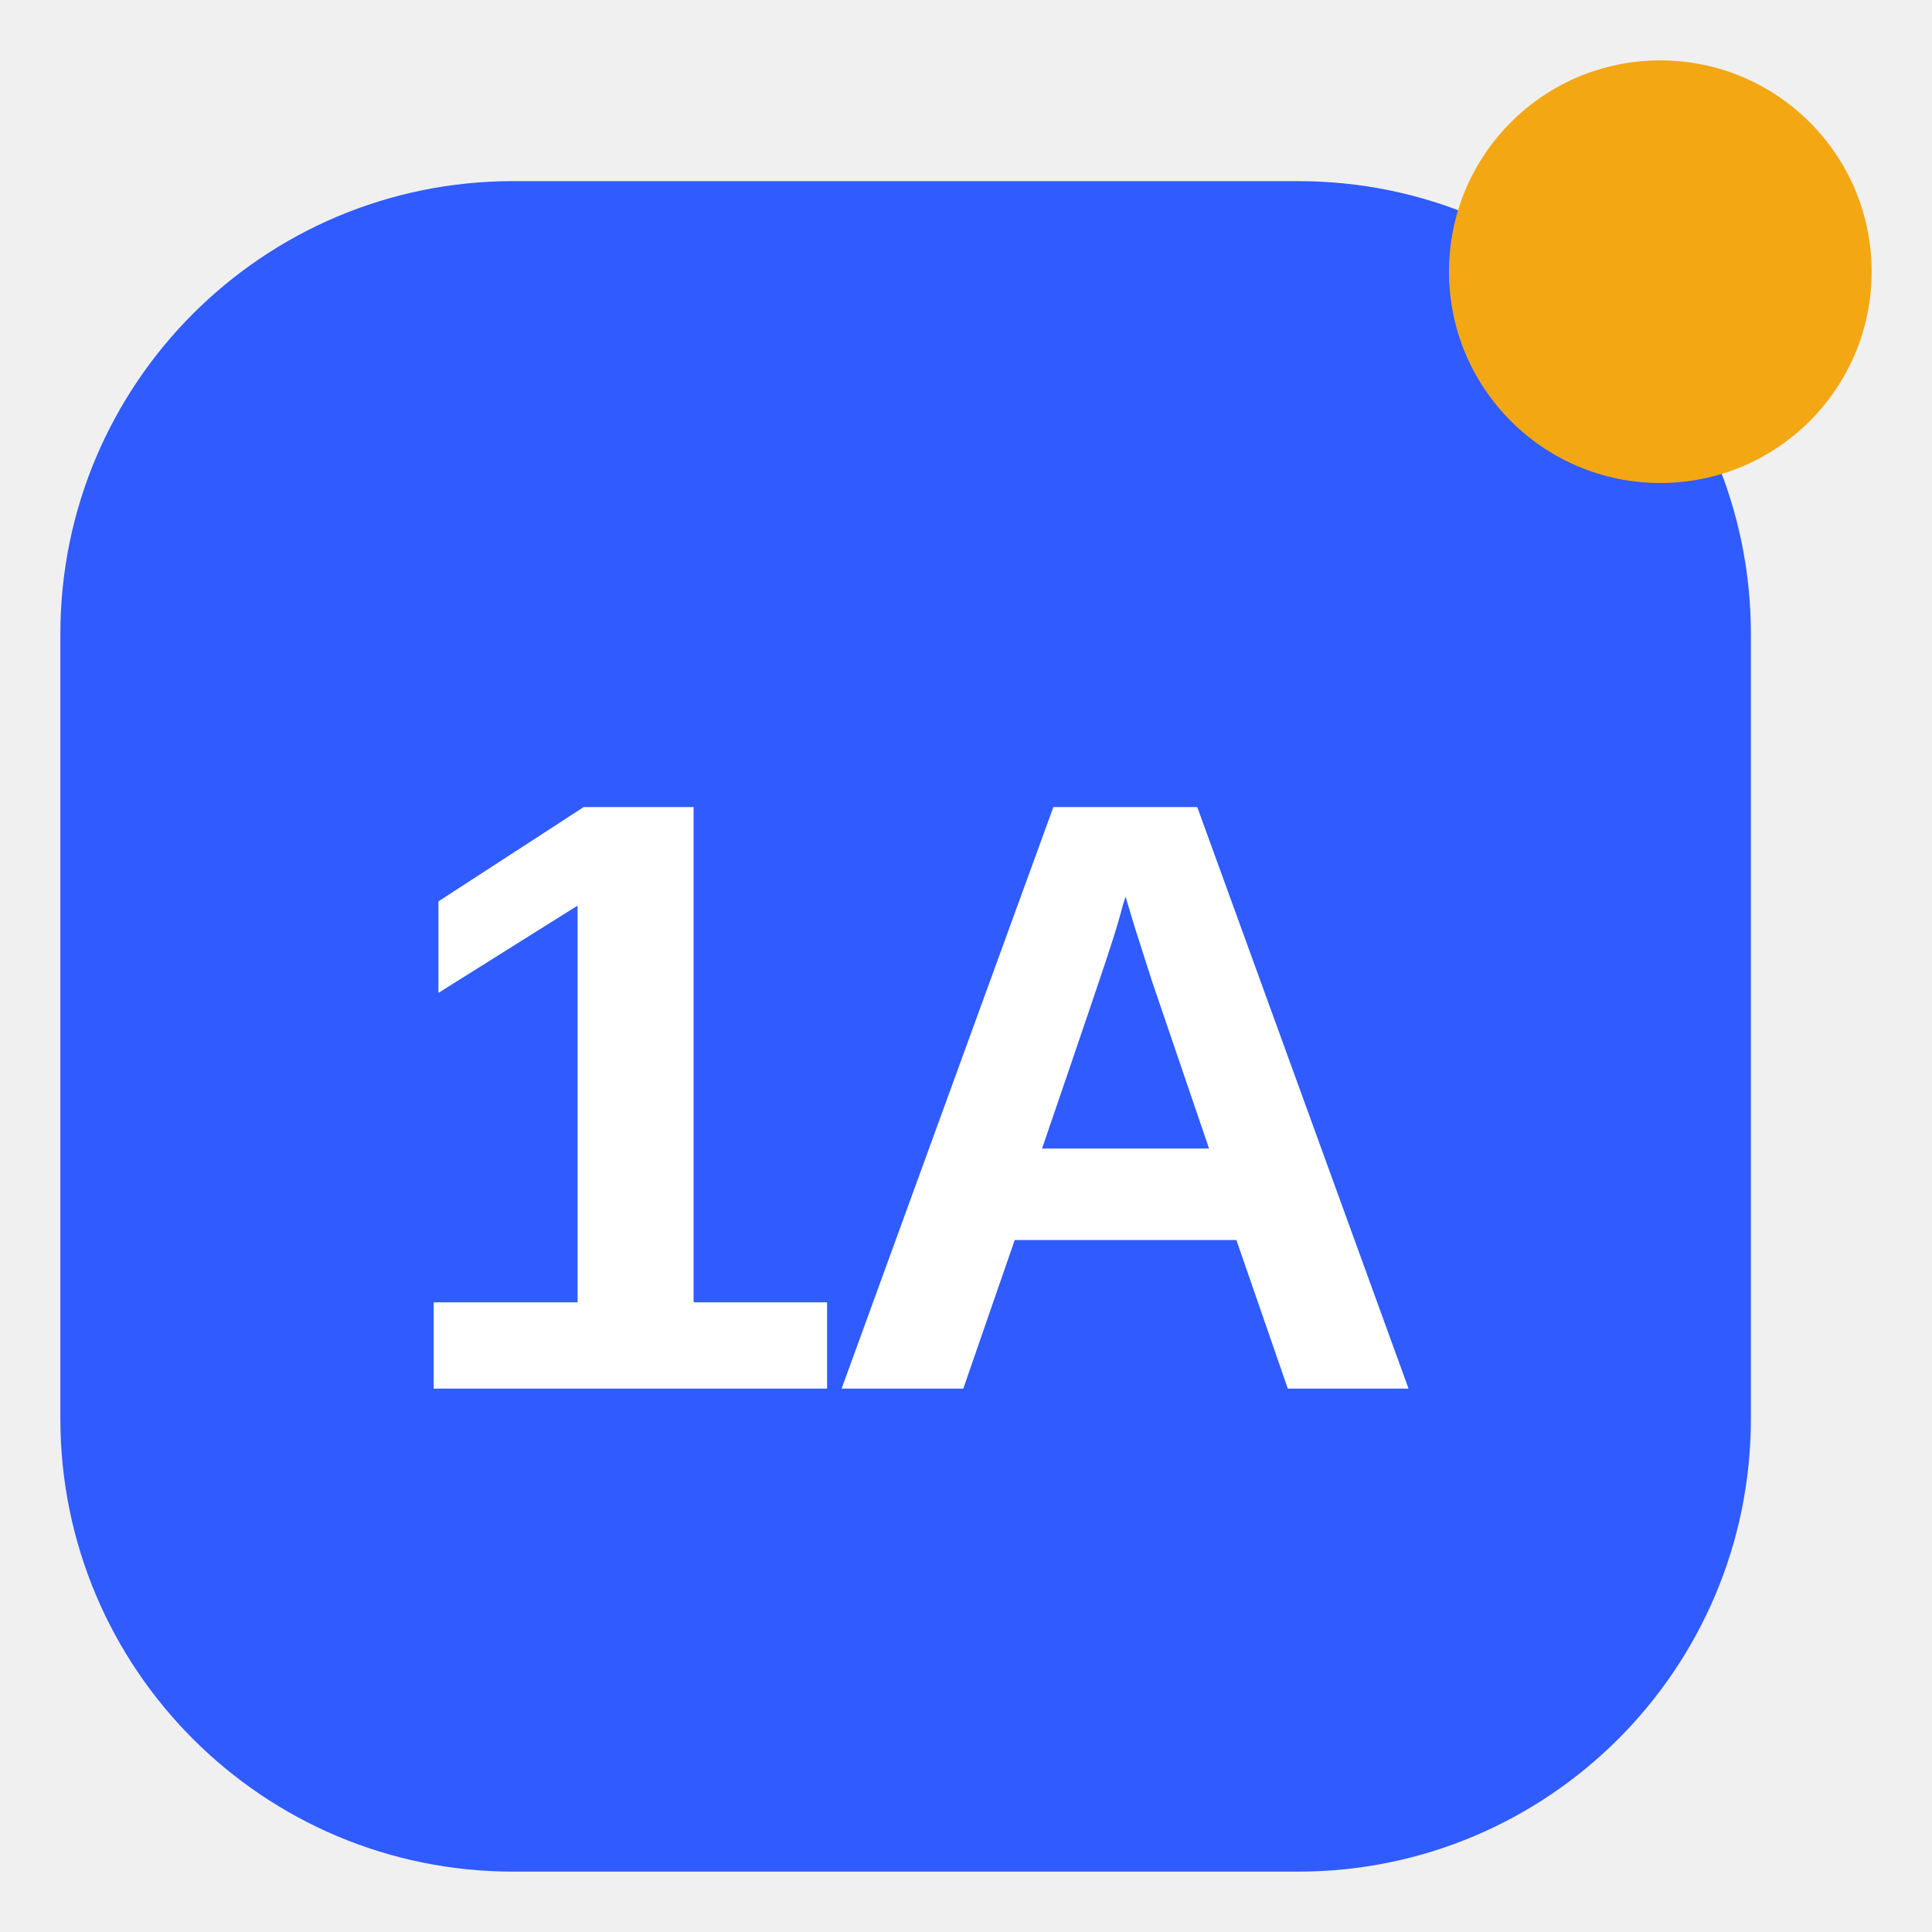
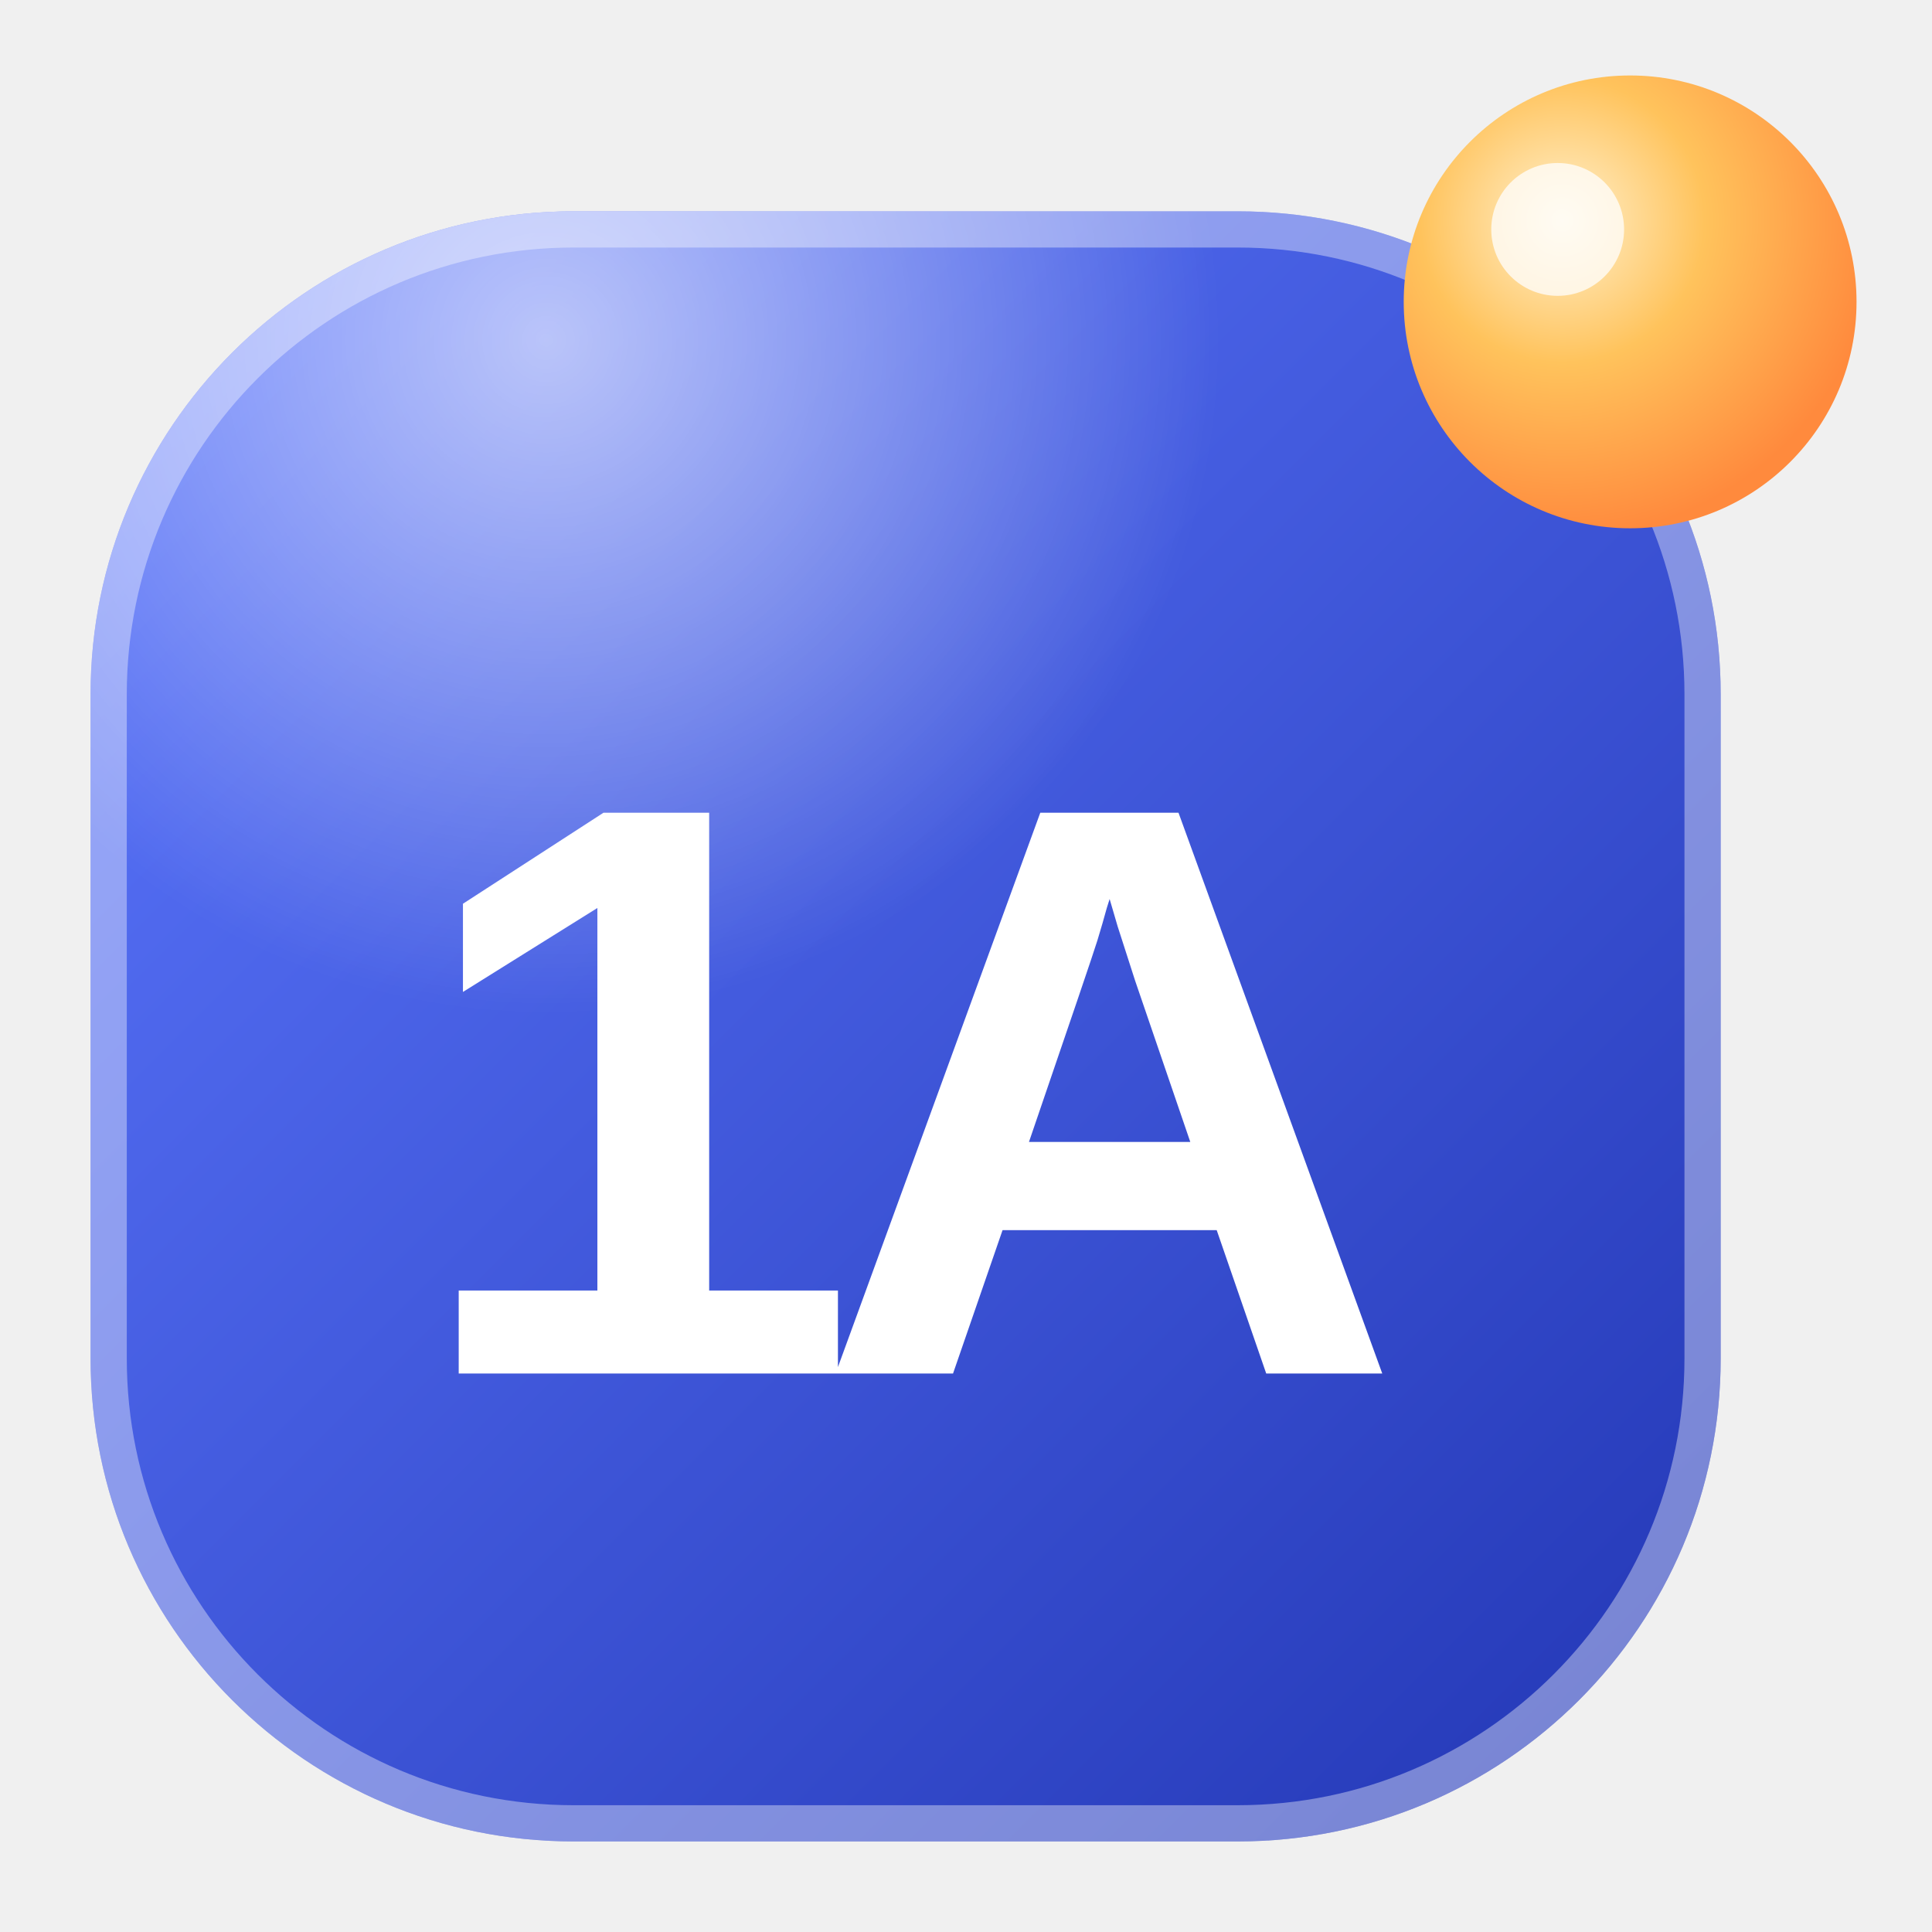
<svg xmlns="http://www.w3.org/2000/svg" viewBox="0 0 64 64">
-   <rect x="2" y="6" width="56" height="56" rx="15" fill="#2f5bff" />
-   <circle cx="55" cy="9" r="7" fill="#f3a712" />
-   <text x="30" y="46" font-family="Arial, Helvetica, sans-serif" font-size="28" font-weight="800" fill="#fff" text-anchor="middle" letter-spacing="-1">1A</text>
+   <defs>
+     <linearGradient id="b" x1="0" y1="0" x2="1" y2="1">
+       <stop offset="0" stop-color="#5d78ff" />
+       <stop offset="1" stop-color="#2236b4" />
+     </linearGradient>
+     <radialGradient id="h" cx=".28" cy=".08" r=".75">
+       <stop offset="0" stop-color="#fff" stop-opacity=".6" />
+       <stop offset=".55" stop-color="#fff" stop-opacity="0" />
+     </radialGradient>
+     <radialGradient id="g" cx=".35" cy=".32" r=".7">
+       <stop offset="0" stop-color="#fff1cf" />
+       <stop offset=".45" stop-color="#ffc35c" />
+       <stop offset="1" stop-color="#ff8a3d" />
+     </radialGradient>
+   </defs>
+   <rect x="3" y="7" width="54" height="54" rx="16" fill="url(#b)" />
+   <rect x="3" y="7" width="54" height="54" rx="16" fill="url(#h)" />
+   <rect x="3.6" y="7.6" width="52.8" height="52.8" rx="15.4" fill="none" stroke="#fff" stroke-opacity=".38" stroke-width="1.2" />
+   <text x="30" y="45.5" font-family="Geist, 'Segoe UI', Arial, Helvetica, sans-serif" font-size="27" font-weight="800" fill="#fff" text-anchor="middle" letter-spacing="-1.5">1A</text>
+   <circle cx="54" cy="10" r="7.5" fill="url(#g)" />
+   <circle cx="51.6" cy="7.6" r="2.2" fill="#fff" fill-opacity=".75" />
</svg>
